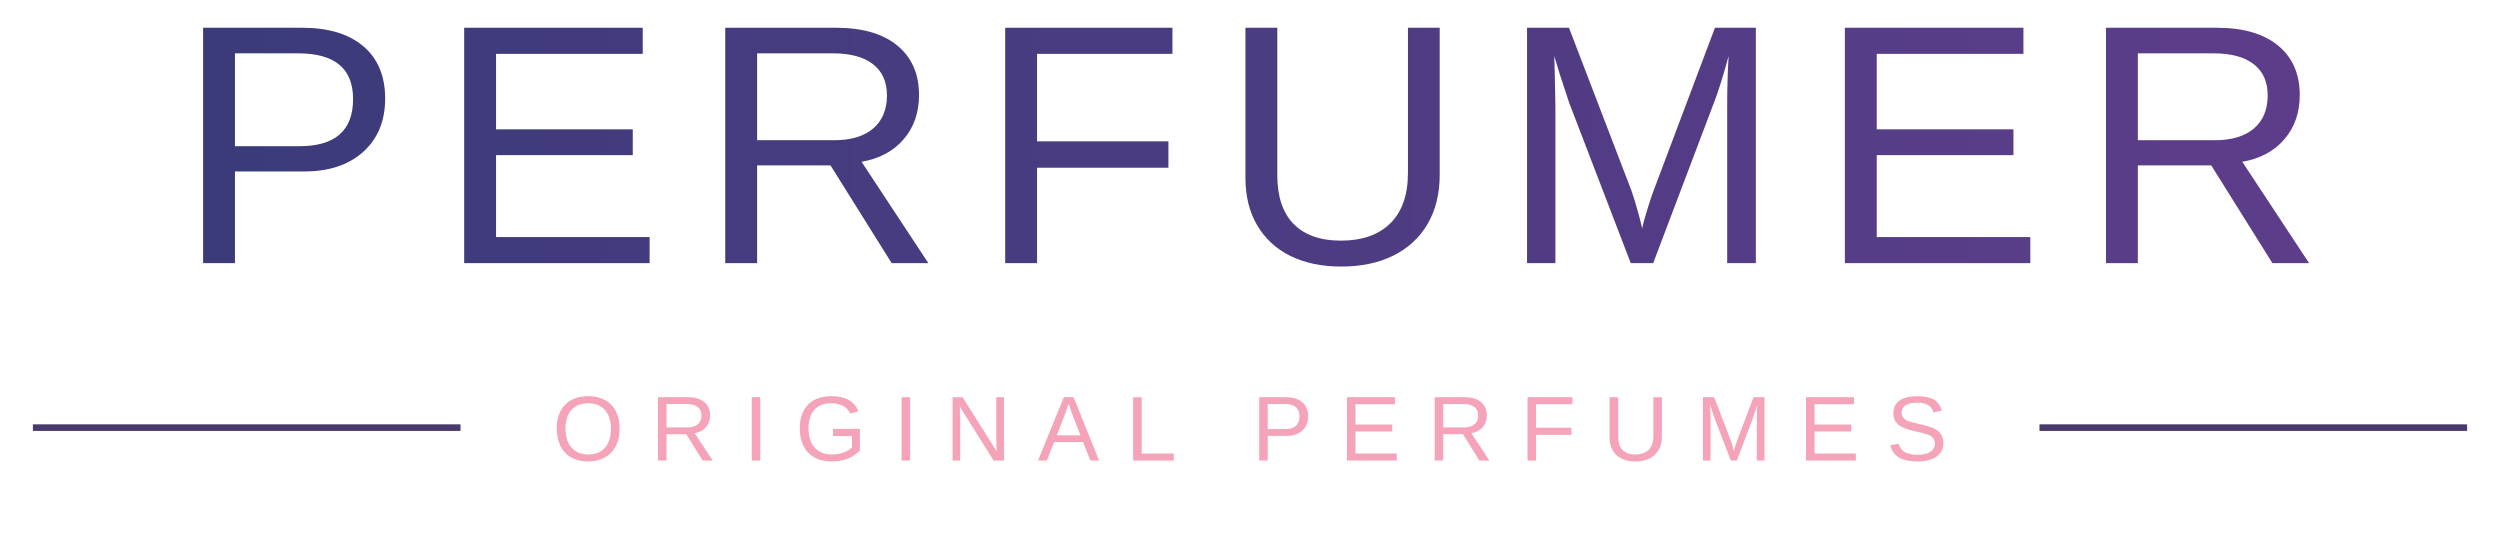
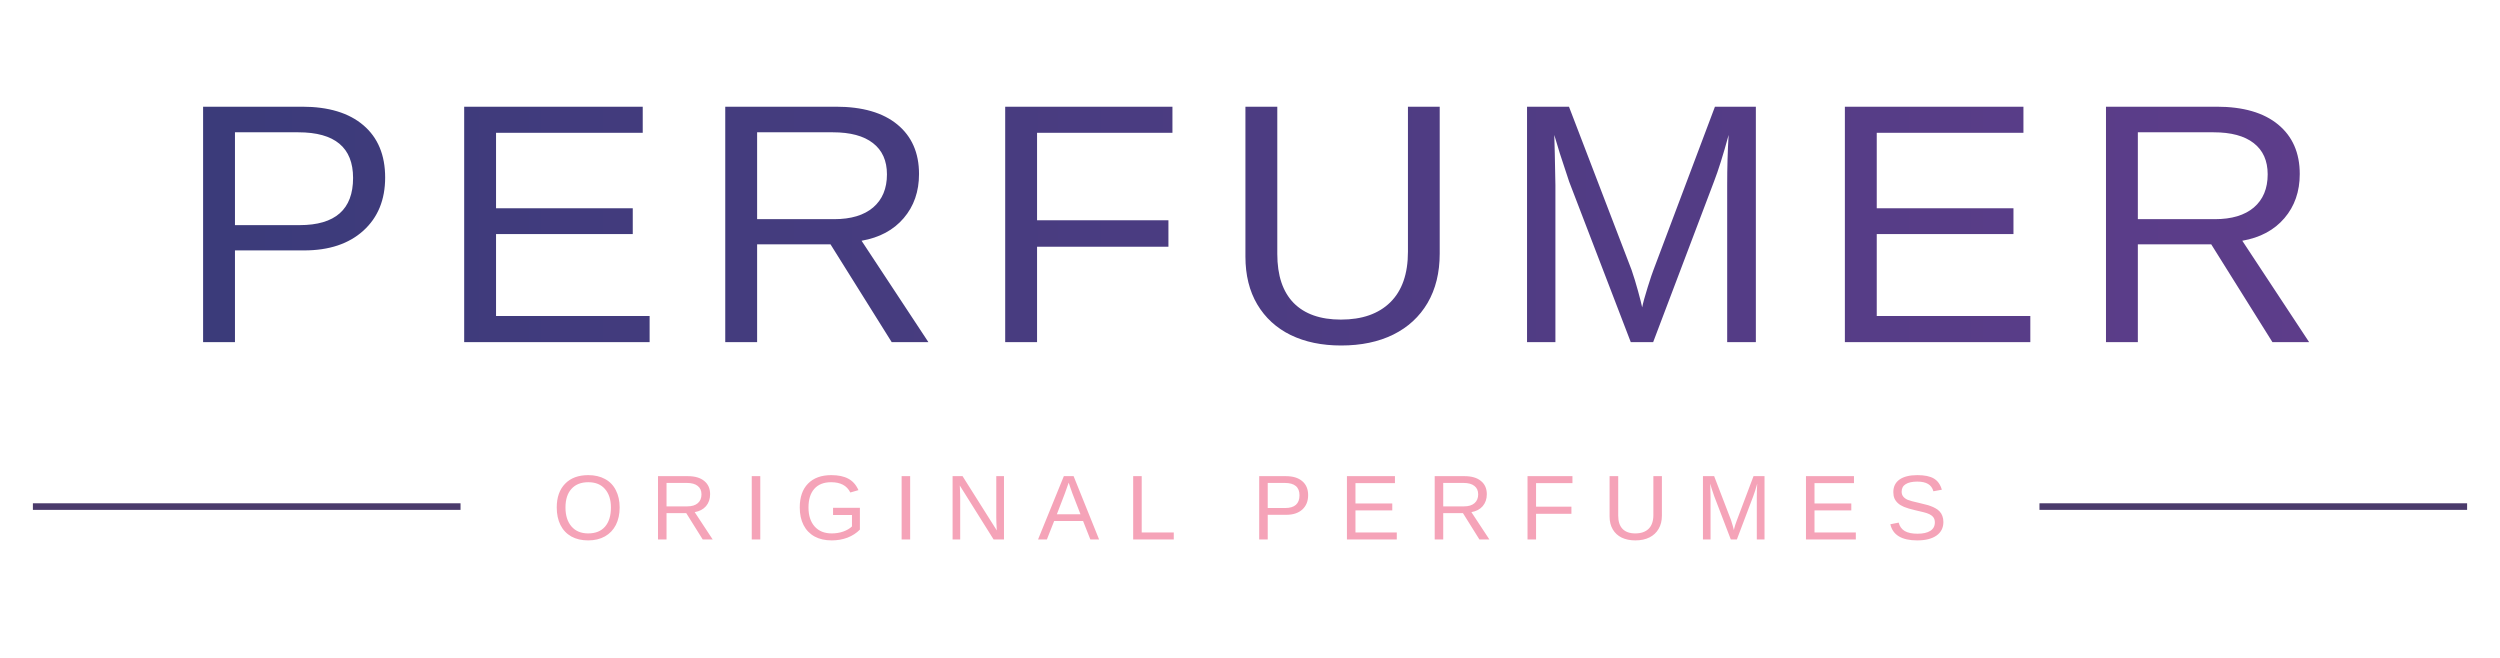
- <svg xmlns="http://www.w3.org/2000/svg" viewBox="0 -40 380 85" preserveAspectRatio="xMidYMid meet">
+ <svg xmlns="http://www.w3.org/2000/svg" viewBox="0 -52 380 100" preserveAspectRatio="xMidYMid meet">
  <defs>
    <linearGradient id="textGradient" x1="0%" y1="0%" x2="100%" y2="0%">
      <stop offset="0%" style="stop-color:#3b3b7a;stop-opacity:1" />
      <stop offset="100%" style="stop-color:#5d3d8a;stop-opacity:1" />
    </linearGradient>
    <style>
      .main-text { 
        font-family: 'Segoe UI', Arial, sans-serif; 
        font-weight: 500; 
        letter-spacing: 5px; 
        fill: url(#textGradient); 
      }
      .sub-text { 
        font-family: 'Segoe UI', Arial, sans-serif; 
        font-size: 14px; 
        letter-spacing: 4px; 
        fill: #f5a3b8; 
        text-transform: uppercase;
      }
      .line {
        stroke: #4a3a6b;
        stroke-width: 1;
      }
    </style>
  </defs>
  <g transform="translate(190, 0)">
    <text x="0" y="0" text-anchor="middle" font-size="52" class="main-text">PERFUMER</text>
    <line x1="-185" y1="25" x2="-120" y2="25" class="line" />
    <line x1="120" y1="25" x2="185" y2="25" class="line" />
    <text x="0" y="30" text-anchor="middle" class="sub-text">ORIGINAL PERFUMES</text>
  </g>
</svg>
